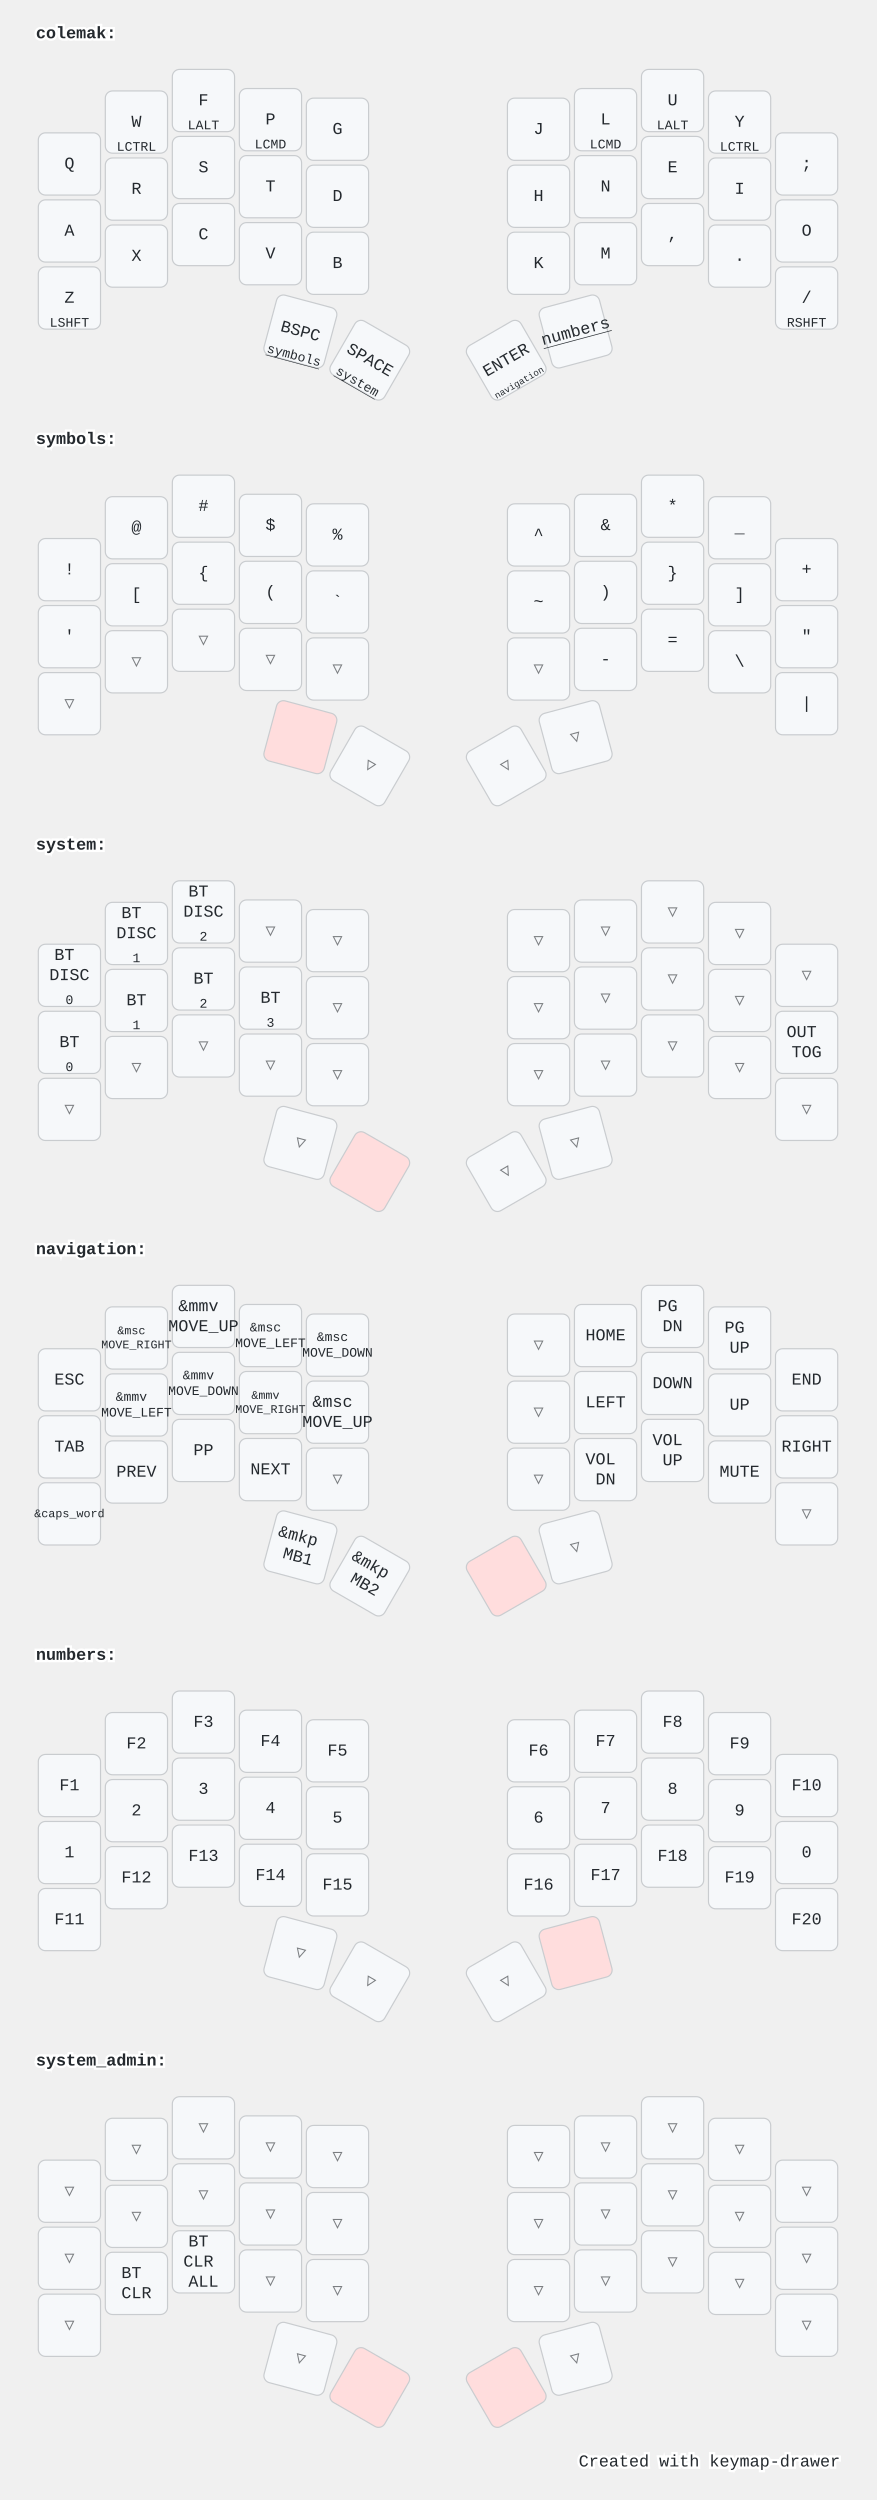
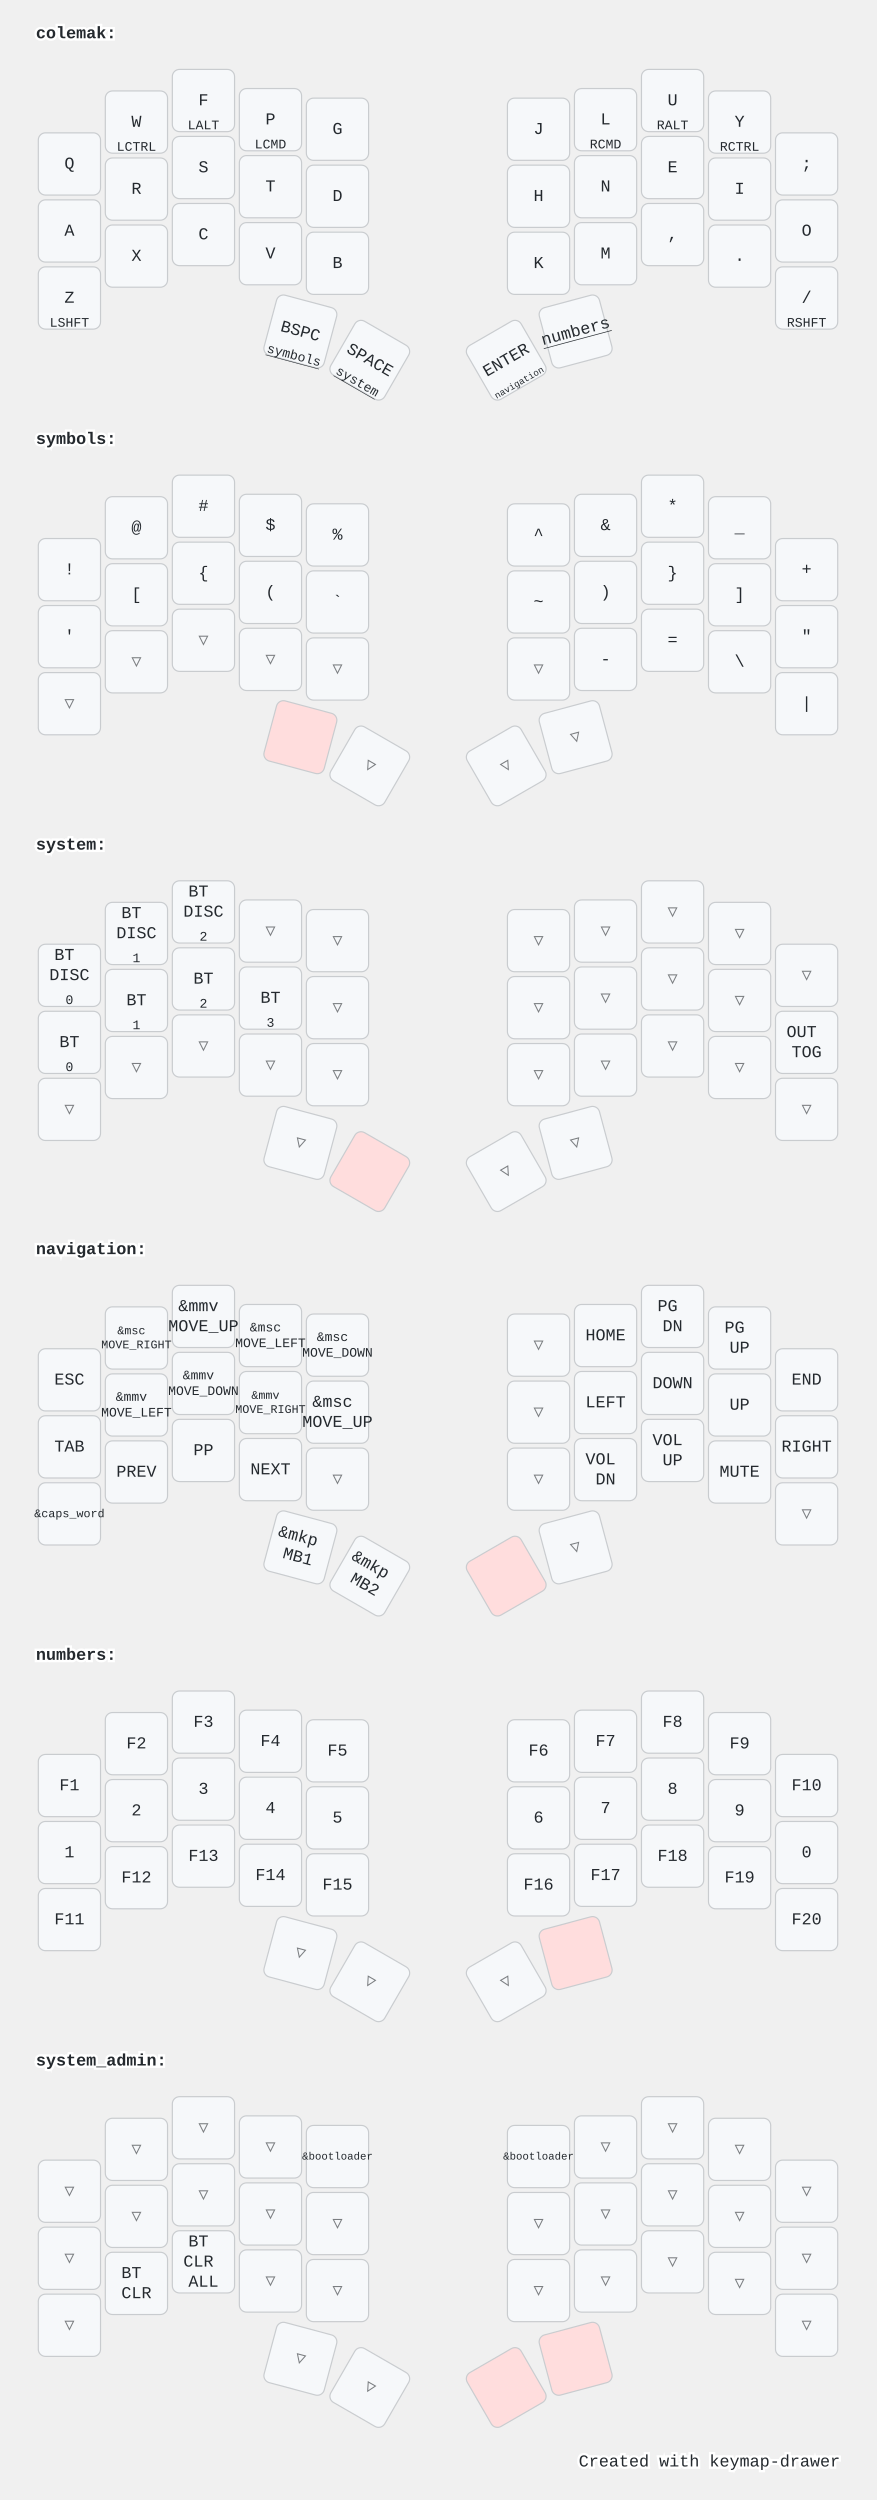
<svg xmlns="http://www.w3.org/2000/svg" width="732" height="2089" viewBox="0 0 732 2089" class="keymap">
  <style>/* inherit to force styles through use tags */
svg path {
    fill: inherit;
}

/* font and background color specifications */
svg.keymap {
    font-family: SFMono-Regular,Consolas,Liberation Mono,Menlo,monospace;
    font-size: 14px;
    font-kerning: normal;
    text-rendering: optimizeLegibility;
    fill: #24292e;
}

/* default key styling */
rect.key {
    fill: #f6f8fa;
}

rect.key, rect.combo {
    stroke: #c9cccf;
    stroke-width: 1;
}

/* default key side styling, only used is draw_key_sides is set */
rect.side {
    filter: brightness(90%);
}

/* color accent for combo boxes */
rect.combo, rect.combo-separate {
    fill: #cdf;
}

/* color accent for held keys */
rect.held, rect.combo.held {
    fill: #fdd;
}

/* color accent for ghost (optional) keys */
rect.ghost, rect.combo.ghost {
    stroke-dasharray: 4, 4;
    stroke-width: 2;
}

text {
    text-anchor: middle;
    dominant-baseline: middle;
}

/* styling for layer labels */
text.label {
    font-weight: bold;
    text-anchor: start;
    stroke: white;
    stroke-width: 4;
    paint-order: stroke;
}

/* styling for optional footer */
text.footer {
    text-anchor: end;
    dominant-baseline: auto;
    stroke: white;
    stroke-width: 4;
    paint-order: stroke;
}

- /* styling for combo tap, and key hold/shifted label text */
- text.combo, text.hold, text.shifted {
+ /* styling for combo tap, and key non-tap label text */
+ text.combo, text.hold, text.shifted, text.left, text.right {
    font-size: 11px;
}

text.hold {
    text-anchor: middle;
    dominant-baseline: auto;
}

text.shifted {
    text-anchor: middle;
    dominant-baseline: hanging;
}

+ text.left {
+     text-anchor: start;
+ }
+ 
+ text.right {
+     text-anchor: end;
+ }
+ 
text.layer-activator {
    text-decoration: underline;
}

/* styling for hold/shifted label text in combo box */
- text.combo.hold, text.combo.shifted {
+ text.combo.hold, text.combo.shifted, text.combo.left, text.combo.right {
    font-size: 8px;
}

/* lighter symbol for transparent keys */
text.trans {
    fill: #7b7e81;
}

/* styling for combo dendrons */
path.combo {
    stroke-width: 1;
    stroke: gray;
    fill: none;
}

/* Start Tabler Icons Cleanup */
/* cannot use height/width with glyphs */
.icon-tabler &gt; path {
    fill: inherit;
    stroke: inherit;
    stroke-width: 2;
}
/* hide tabler's default box */
.icon-tabler &gt; path[stroke="none"][fill="none"] {
    visibility: hidden;
}
/* End Tabler Icons Cleanup */

@media (prefers-color-scheme: dark) {
svg.keymap { fill: #d1d6db; }
rect.key { fill: #3f4750; }
rect.key, rect.combo { stroke: #60666c; }
rect.combo, rect.combo-separate { fill: #1f3d7a; }
rect.held, rect.combo.held { fill: #854747; }
text.label, text.footer { stroke: black; }
text.trans { fill: #7e8184; }
path.combo { stroke: #7f7f7f; }

}</style>
  <g transform="translate(30, 0)" class="layer-colemak">
    <text x="0" y="28" class="label" id="colemak">colemak:</text>
    <g transform="translate(0, 56)">
      <g transform="translate(28, 81)" class="key keypos-0">
        <rect rx="6" ry="6" x="-26" y="-26" width="52" height="52" class="key" />
        <text x="0" y="0" class="key tap">Q</text>
      </g>
      <g transform="translate(84, 46)" class="key keypos-1">
        <rect rx="6" ry="6" x="-26" y="-26" width="52" height="52" class="key" />
        <text x="0" y="0" class="key tap">W</text>
        <text x="0" y="24" class="key hold">LCTRL</text>
      </g>
      <g transform="translate(140, 28)" class="key keypos-2">
        <rect rx="6" ry="6" x="-26" y="-26" width="52" height="52" class="key" />
        <text x="0" y="0" class="key tap">F</text>
        <text x="0" y="24" class="key hold">LALT</text>
      </g>
      <g transform="translate(196, 44)" class="key keypos-3">
        <rect rx="6" ry="6" x="-26" y="-26" width="52" height="52" class="key" />
        <text x="0" y="0" class="key tap">P</text>
        <text x="0" y="24" class="key hold">LCMD</text>
      </g>
      <g transform="translate(252, 52)" class="key keypos-4">
        <rect rx="6" ry="6" x="-26" y="-26" width="52" height="52" class="key" />
        <text x="0" y="0" class="key tap">G</text>
      </g>
      <g transform="translate(420, 52)" class="key keypos-5">
        <rect rx="6" ry="6" x="-26" y="-26" width="52" height="52" class="key" />
        <text x="0" y="0" class="key tap">J</text>
      </g>
      <g transform="translate(476, 44)" class="key keypos-6">
        <rect rx="6" ry="6" x="-26" y="-26" width="52" height="52" class="key" />
        <text x="0" y="0" class="key tap">L</text>
-         <text x="0" y="24" class="key hold">LCMD</text>
+         <text x="0" y="24" class="key hold">RCMD</text>
      </g>
      <g transform="translate(532, 28)" class="key keypos-7">
        <rect rx="6" ry="6" x="-26" y="-26" width="52" height="52" class="key" />
        <text x="0" y="0" class="key tap">U</text>
-         <text x="0" y="24" class="key hold">LALT</text>
+         <text x="0" y="24" class="key hold">RALT</text>
      </g>
      <g transform="translate(588, 46)" class="key keypos-8">
        <rect rx="6" ry="6" x="-26" y="-26" width="52" height="52" class="key" />
        <text x="0" y="0" class="key tap">Y</text>
-         <text x="0" y="24" class="key hold">LCTRL</text>
+         <text x="0" y="24" class="key hold">RCTRL</text>
      </g>
      <g transform="translate(644, 81)" class="key keypos-9">
        <rect rx="6" ry="6" x="-26" y="-26" width="52" height="52" class="key" />
        <text x="0" y="0" class="key tap">;</text>
      </g>
      <g transform="translate(28, 137)" class="key keypos-10">
        <rect rx="6" ry="6" x="-26" y="-26" width="52" height="52" class="key" />
        <text x="0" y="0" class="key tap">A</text>
      </g>
      <g transform="translate(84, 102)" class="key keypos-11">
        <rect rx="6" ry="6" x="-26" y="-26" width="52" height="52" class="key" />
        <text x="0" y="0" class="key tap">R</text>
      </g>
      <g transform="translate(140, 84)" class="key keypos-12">
        <rect rx="6" ry="6" x="-26" y="-26" width="52" height="52" class="key" />
        <text x="0" y="0" class="key tap">S</text>
      </g>
      <g transform="translate(196, 100)" class="key keypos-13">
        <rect rx="6" ry="6" x="-26" y="-26" width="52" height="52" class="key" />
        <text x="0" y="0" class="key tap">T</text>
      </g>
      <g transform="translate(252, 108)" class="key keypos-14">
        <rect rx="6" ry="6" x="-26" y="-26" width="52" height="52" class="key" />
        <text x="0" y="0" class="key tap">D</text>
      </g>
      <g transform="translate(420, 108)" class="key keypos-15">
        <rect rx="6" ry="6" x="-26" y="-26" width="52" height="52" class="key" />
        <text x="0" y="0" class="key tap">H</text>
      </g>
      <g transform="translate(476, 100)" class="key keypos-16">
        <rect rx="6" ry="6" x="-26" y="-26" width="52" height="52" class="key" />
        <text x="0" y="0" class="key tap">N</text>
      </g>
      <g transform="translate(532, 84)" class="key keypos-17">
        <rect rx="6" ry="6" x="-26" y="-26" width="52" height="52" class="key" />
        <text x="0" y="0" class="key tap">E</text>
      </g>
      <g transform="translate(588, 102)" class="key keypos-18">
        <rect rx="6" ry="6" x="-26" y="-26" width="52" height="52" class="key" />
        <text x="0" y="0" class="key tap">I</text>
      </g>
      <g transform="translate(644, 137)" class="key keypos-19">
        <rect rx="6" ry="6" x="-26" y="-26" width="52" height="52" class="key" />
        <text x="0" y="0" class="key tap">O</text>
      </g>
      <g transform="translate(28, 193)" class="key keypos-20">
        <rect rx="6" ry="6" x="-26" y="-26" width="52" height="52" class="key" />
        <text x="0" y="0" class="key tap">Z</text>
        <text x="0" y="24" class="key hold">LSHFT</text>
      </g>
      <g transform="translate(84, 158)" class="key keypos-21">
        <rect rx="6" ry="6" x="-26" y="-26" width="52" height="52" class="key" />
        <text x="0" y="0" class="key tap">X</text>
      </g>
      <g transform="translate(140, 140)" class="key keypos-22">
        <rect rx="6" ry="6" x="-26" y="-26" width="52" height="52" class="key" />
        <text x="0" y="0" class="key tap">C</text>
      </g>
      <g transform="translate(196, 156)" class="key keypos-23">
        <rect rx="6" ry="6" x="-26" y="-26" width="52" height="52" class="key" />
        <text x="0" y="0" class="key tap">V</text>
      </g>
      <g transform="translate(252, 164)" class="key keypos-24">
        <rect rx="6" ry="6" x="-26" y="-26" width="52" height="52" class="key" />
        <text x="0" y="0" class="key tap">B</text>
      </g>
      <g transform="translate(420, 164)" class="key keypos-25">
        <rect rx="6" ry="6" x="-26" y="-26" width="52" height="52" class="key" />
        <text x="0" y="0" class="key tap">K</text>
      </g>
      <g transform="translate(476, 156)" class="key keypos-26">
        <rect rx="6" ry="6" x="-26" y="-26" width="52" height="52" class="key" />
        <text x="0" y="0" class="key tap">M</text>
      </g>
      <g transform="translate(532, 140)" class="key keypos-27">
        <rect rx="6" ry="6" x="-26" y="-26" width="52" height="52" class="key" />
        <text x="0" y="0" class="key tap">,</text>
      </g>
      <g transform="translate(588, 158)" class="key keypos-28">
        <rect rx="6" ry="6" x="-26" y="-26" width="52" height="52" class="key" />
        <text x="0" y="0" class="key tap">.</text>
      </g>
      <g transform="translate(644, 193)" class="key keypos-29">
        <rect rx="6" ry="6" x="-26" y="-26" width="52" height="52" class="key" />
        <text x="0" y="0" class="key tap">/</text>
        <text x="0" y="24" class="key hold">RSHFT</text>
      </g>
      <g transform="translate(221, 221) rotate(15.0)" class="key keypos-30">
        <rect rx="6" ry="6" x="-26" y="-26" width="52" height="52" class="key" />
        <text x="0" y="0" class="key tap">BSPC</text>
        <a href="#symbols">
          <text x="0" y="24" class="key hold layer-activator">symbols</text>
        </a>
      </g>
      <g transform="translate(279, 245) rotate(30.0)" class="key keypos-31">
        <rect rx="6" ry="6" x="-26" y="-26" width="52" height="52" class="key" />
        <text x="0" y="0" class="key tap">SPACE</text>
        <a href="#system">
          <text x="0" y="24" class="key hold layer-activator">system</text>
        </a>
      </g>
      <g transform="translate(393, 245) rotate(-30.0)" class="key keypos-32">
        <rect rx="6" ry="6" x="-26" y="-26" width="52" height="52" class="key" />
        <text x="0" y="0" class="key tap">ENTER</text>
        <a href="#navigation">
          <text x="0" y="24" class="key hold layer-activator">
            <tspan style="font-size: 70%">navigation</tspan>
          </text>
        </a>
      </g>
      <g transform="translate(451, 221) rotate(-15.0)" class="key keypos-33">
        <rect rx="6" ry="6" x="-26" y="-26" width="52" height="52" class="key" />
        <a href="#numbers">
          <text x="0" y="0" class="key tap layer-activator">numbers</text>
        </a>
      </g>
    </g>
  </g>
  <g transform="translate(30, 339)" class="layer-symbols">
    <text x="0" y="28" class="label" id="symbols">symbols:</text>
    <g transform="translate(0, 56)">
      <g transform="translate(28, 81)" class="key keypos-0">
        <rect rx="6" ry="6" x="-26" y="-26" width="52" height="52" class="key" />
        <text x="0" y="0" class="key tap">!</text>
      </g>
      <g transform="translate(84, 46)" class="key keypos-1">
        <rect rx="6" ry="6" x="-26" y="-26" width="52" height="52" class="key" />
        <text x="0" y="0" class="key tap">@</text>
      </g>
      <g transform="translate(140, 28)" class="key keypos-2">
        <rect rx="6" ry="6" x="-26" y="-26" width="52" height="52" class="key" />
        <text x="0" y="0" class="key tap">#</text>
      </g>
      <g transform="translate(196, 44)" class="key keypos-3">
        <rect rx="6" ry="6" x="-26" y="-26" width="52" height="52" class="key" />
        <text x="0" y="0" class="key tap">$</text>
      </g>
      <g transform="translate(252, 52)" class="key keypos-4">
        <rect rx="6" ry="6" x="-26" y="-26" width="52" height="52" class="key" />
        <text x="0" y="0" class="key tap">%</text>
      </g>
      <g transform="translate(420, 52)" class="key keypos-5">
        <rect rx="6" ry="6" x="-26" y="-26" width="52" height="52" class="key" />
        <text x="0" y="0" class="key tap">^</text>
      </g>
      <g transform="translate(476, 44)" class="key keypos-6">
        <rect rx="6" ry="6" x="-26" y="-26" width="52" height="52" class="key" />
        <text x="0" y="0" class="key tap">&amp;</text>
      </g>
      <g transform="translate(532, 28)" class="key keypos-7">
        <rect rx="6" ry="6" x="-26" y="-26" width="52" height="52" class="key" />
        <text x="0" y="0" class="key tap">*</text>
      </g>
      <g transform="translate(588, 46)" class="key keypos-8">
        <rect rx="6" ry="6" x="-26" y="-26" width="52" height="52" class="key" />
        <text x="0" y="0" class="key tap">_</text>
      </g>
      <g transform="translate(644, 81)" class="key keypos-9">
        <rect rx="6" ry="6" x="-26" y="-26" width="52" height="52" class="key" />
        <text x="0" y="0" class="key tap">+</text>
      </g>
      <g transform="translate(28, 137)" class="key keypos-10">
        <rect rx="6" ry="6" x="-26" y="-26" width="52" height="52" class="key" />
        <text x="0" y="0" class="key tap">'</text>
      </g>
      <g transform="translate(84, 102)" class="key keypos-11">
        <rect rx="6" ry="6" x="-26" y="-26" width="52" height="52" class="key" />
        <text x="0" y="0" class="key tap">[</text>
      </g>
      <g transform="translate(140, 84)" class="key keypos-12">
        <rect rx="6" ry="6" x="-26" y="-26" width="52" height="52" class="key" />
        <text x="0" y="0" class="key tap">{</text>
      </g>
      <g transform="translate(196, 100)" class="key keypos-13">
        <rect rx="6" ry="6" x="-26" y="-26" width="52" height="52" class="key" />
        <text x="0" y="0" class="key tap">(</text>
      </g>
      <g transform="translate(252, 108)" class="key keypos-14">
        <rect rx="6" ry="6" x="-26" y="-26" width="52" height="52" class="key" />
        <text x="0" y="0" class="key tap">`</text>
      </g>
      <g transform="translate(420, 108)" class="key keypos-15">
        <rect rx="6" ry="6" x="-26" y="-26" width="52" height="52" class="key" />
        <text x="0" y="0" class="key tap">~</text>
      </g>
      <g transform="translate(476, 100)" class="key keypos-16">
        <rect rx="6" ry="6" x="-26" y="-26" width="52" height="52" class="key" />
        <text x="0" y="0" class="key tap">)</text>
      </g>
      <g transform="translate(532, 84)" class="key keypos-17">
        <rect rx="6" ry="6" x="-26" y="-26" width="52" height="52" class="key" />
        <text x="0" y="0" class="key tap">}</text>
      </g>
      <g transform="translate(588, 102)" class="key keypos-18">
        <rect rx="6" ry="6" x="-26" y="-26" width="52" height="52" class="key" />
        <text x="0" y="0" class="key tap">]</text>
      </g>
      <g transform="translate(644, 137)" class="key keypos-19">
        <rect rx="6" ry="6" x="-26" y="-26" width="52" height="52" class="key" />
        <text x="0" y="0" class="key tap">"</text>
      </g>
      <g transform="translate(28, 193)" class="key trans keypos-20">
        <rect rx="6" ry="6" x="-26" y="-26" width="52" height="52" class="key trans" />
        <text x="0" y="0" class="key trans tap">▽</text>
      </g>
      <g transform="translate(84, 158)" class="key trans keypos-21">
        <rect rx="6" ry="6" x="-26" y="-26" width="52" height="52" class="key trans" />
        <text x="0" y="0" class="key trans tap">▽</text>
      </g>
      <g transform="translate(140, 140)" class="key trans keypos-22">
        <rect rx="6" ry="6" x="-26" y="-26" width="52" height="52" class="key trans" />
        <text x="0" y="0" class="key trans tap">▽</text>
      </g>
      <g transform="translate(196, 156)" class="key trans keypos-23">
        <rect rx="6" ry="6" x="-26" y="-26" width="52" height="52" class="key trans" />
        <text x="0" y="0" class="key trans tap">▽</text>
      </g>
      <g transform="translate(252, 164)" class="key trans keypos-24">
        <rect rx="6" ry="6" x="-26" y="-26" width="52" height="52" class="key trans" />
        <text x="0" y="0" class="key trans tap">▽</text>
      </g>
      <g transform="translate(420, 164)" class="key trans keypos-25">
        <rect rx="6" ry="6" x="-26" y="-26" width="52" height="52" class="key trans" />
        <text x="0" y="0" class="key trans tap">▽</text>
      </g>
      <g transform="translate(476, 156)" class="key keypos-26">
        <rect rx="6" ry="6" x="-26" y="-26" width="52" height="52" class="key" />
        <text x="0" y="0" class="key tap">-</text>
      </g>
      <g transform="translate(532, 140)" class="key keypos-27">
        <rect rx="6" ry="6" x="-26" y="-26" width="52" height="52" class="key" />
        <text x="0" y="0" class="key tap">=</text>
      </g>
      <g transform="translate(588, 158)" class="key keypos-28">
        <rect rx="6" ry="6" x="-26" y="-26" width="52" height="52" class="key" />
        <text x="0" y="0" class="key tap">\</text>
      </g>
      <g transform="translate(644, 193)" class="key keypos-29">
        <rect rx="6" ry="6" x="-26" y="-26" width="52" height="52" class="key" />
        <text x="0" y="0" class="key tap">|</text>
      </g>
      <g transform="translate(221, 221) rotate(15.0)" class="key held keypos-30">
        <rect rx="6" ry="6" x="-26" y="-26" width="52" height="52" class="key held" />
      </g>
      <g transform="translate(279, 245) rotate(30.0)" class="key trans keypos-31">
        <rect rx="6" ry="6" x="-26" y="-26" width="52" height="52" class="key trans" />
        <text x="0" y="0" class="key trans tap">▽</text>
      </g>
      <g transform="translate(393, 245) rotate(-30.0)" class="key trans keypos-32">
        <rect rx="6" ry="6" x="-26" y="-26" width="52" height="52" class="key trans" />
        <text x="0" y="0" class="key trans tap">▽</text>
      </g>
      <g transform="translate(451, 221) rotate(-15.0)" class="key trans keypos-33">
        <rect rx="6" ry="6" x="-26" y="-26" width="52" height="52" class="key trans" />
        <text x="0" y="0" class="key trans tap">▽</text>
      </g>
    </g>
  </g>
  <g transform="translate(30, 678)" class="layer-system">
    <text x="0" y="28" class="label" id="system">system:</text>
    <g transform="translate(0, 56)">
      <g transform="translate(28, 81)" class="key keypos-0">
        <rect rx="6" ry="6" x="-26" y="-26" width="52" height="52" class="key" />
        <text x="0" y="0" class="key tap">
          <tspan x="0" dy="-1.2em">BT</tspan>
          <tspan x="0" dy="1.2em">DISC</tspan>
        </text>
        <text x="0" y="24" class="key hold">0</text>
      </g>
      <g transform="translate(84, 46)" class="key keypos-1">
        <rect rx="6" ry="6" x="-26" y="-26" width="52" height="52" class="key" />
        <text x="0" y="0" class="key tap">
          <tspan x="0" dy="-1.2em">BT</tspan>
          <tspan x="0" dy="1.2em">DISC</tspan>
        </text>
        <text x="0" y="24" class="key hold">1</text>
      </g>
      <g transform="translate(140, 28)" class="key keypos-2">
        <rect rx="6" ry="6" x="-26" y="-26" width="52" height="52" class="key" />
        <text x="0" y="0" class="key tap">
          <tspan x="0" dy="-1.2em">BT</tspan>
          <tspan x="0" dy="1.2em">DISC</tspan>
        </text>
        <text x="0" y="24" class="key hold">2</text>
      </g>
      <g transform="translate(196, 44)" class="key trans keypos-3">
        <rect rx="6" ry="6" x="-26" y="-26" width="52" height="52" class="key trans" />
        <text x="0" y="0" class="key trans tap">▽</text>
      </g>
      <g transform="translate(252, 52)" class="key trans keypos-4">
        <rect rx="6" ry="6" x="-26" y="-26" width="52" height="52" class="key trans" />
        <text x="0" y="0" class="key trans tap">▽</text>
      </g>
      <g transform="translate(420, 52)" class="key trans keypos-5">
        <rect rx="6" ry="6" x="-26" y="-26" width="52" height="52" class="key trans" />
        <text x="0" y="0" class="key trans tap">▽</text>
      </g>
      <g transform="translate(476, 44)" class="key trans keypos-6">
        <rect rx="6" ry="6" x="-26" y="-26" width="52" height="52" class="key trans" />
        <text x="0" y="0" class="key trans tap">▽</text>
      </g>
      <g transform="translate(532, 28)" class="key trans keypos-7">
        <rect rx="6" ry="6" x="-26" y="-26" width="52" height="52" class="key trans" />
        <text x="0" y="0" class="key trans tap">▽</text>
      </g>
      <g transform="translate(588, 46)" class="key trans keypos-8">
        <rect rx="6" ry="6" x="-26" y="-26" width="52" height="52" class="key trans" />
        <text x="0" y="0" class="key trans tap">▽</text>
      </g>
      <g transform="translate(644, 81)" class="key trans keypos-9">
        <rect rx="6" ry="6" x="-26" y="-26" width="52" height="52" class="key trans" />
        <text x="0" y="0" class="key trans tap">▽</text>
      </g>
      <g transform="translate(28, 137)" class="key keypos-10">
        <rect rx="6" ry="6" x="-26" y="-26" width="52" height="52" class="key" />
        <text x="0" y="0" class="key tap">BT</text>
        <text x="0" y="24" class="key hold">0</text>
      </g>
      <g transform="translate(84, 102)" class="key keypos-11">
        <rect rx="6" ry="6" x="-26" y="-26" width="52" height="52" class="key" />
        <text x="0" y="0" class="key tap">BT</text>
        <text x="0" y="24" class="key hold">1</text>
      </g>
      <g transform="translate(140, 84)" class="key keypos-12">
        <rect rx="6" ry="6" x="-26" y="-26" width="52" height="52" class="key" />
        <text x="0" y="0" class="key tap">BT</text>
        <text x="0" y="24" class="key hold">2</text>
      </g>
      <g transform="translate(196, 100)" class="key keypos-13">
        <rect rx="6" ry="6" x="-26" y="-26" width="52" height="52" class="key" />
        <text x="0" y="0" class="key tap">BT</text>
        <text x="0" y="24" class="key hold">3</text>
      </g>
      <g transform="translate(252, 108)" class="key trans keypos-14">
        <rect rx="6" ry="6" x="-26" y="-26" width="52" height="52" class="key trans" />
        <text x="0" y="0" class="key trans tap">▽</text>
      </g>
      <g transform="translate(420, 108)" class="key trans keypos-15">
        <rect rx="6" ry="6" x="-26" y="-26" width="52" height="52" class="key trans" />
        <text x="0" y="0" class="key trans tap">▽</text>
      </g>
      <g transform="translate(476, 100)" class="key trans keypos-16">
        <rect rx="6" ry="6" x="-26" y="-26" width="52" height="52" class="key trans" />
        <text x="0" y="0" class="key trans tap">▽</text>
      </g>
      <g transform="translate(532, 84)" class="key trans keypos-17">
        <rect rx="6" ry="6" x="-26" y="-26" width="52" height="52" class="key trans" />
        <text x="0" y="0" class="key trans tap">▽</text>
      </g>
      <g transform="translate(588, 102)" class="key trans keypos-18">
        <rect rx="6" ry="6" x="-26" y="-26" width="52" height="52" class="key trans" />
        <text x="0" y="0" class="key trans tap">▽</text>
      </g>
      <g transform="translate(644, 137)" class="key keypos-19">
        <rect rx="6" ry="6" x="-26" y="-26" width="52" height="52" class="key" />
        <text x="0" y="0" class="key tap">
          <tspan x="0" dy="-0.6em">OUT</tspan>
          <tspan x="0" dy="1.2em">TOG</tspan>
        </text>
      </g>
      <g transform="translate(28, 193)" class="key trans keypos-20">
        <rect rx="6" ry="6" x="-26" y="-26" width="52" height="52" class="key trans" />
        <text x="0" y="0" class="key trans tap">▽</text>
      </g>
      <g transform="translate(84, 158)" class="key trans keypos-21">
        <rect rx="6" ry="6" x="-26" y="-26" width="52" height="52" class="key trans" />
        <text x="0" y="0" class="key trans tap">▽</text>
      </g>
      <g transform="translate(140, 140)" class="key trans keypos-22">
        <rect rx="6" ry="6" x="-26" y="-26" width="52" height="52" class="key trans" />
        <text x="0" y="0" class="key trans tap">▽</text>
      </g>
      <g transform="translate(196, 156)" class="key trans keypos-23">
        <rect rx="6" ry="6" x="-26" y="-26" width="52" height="52" class="key trans" />
        <text x="0" y="0" class="key trans tap">▽</text>
      </g>
      <g transform="translate(252, 164)" class="key trans keypos-24">
        <rect rx="6" ry="6" x="-26" y="-26" width="52" height="52" class="key trans" />
        <text x="0" y="0" class="key trans tap">▽</text>
      </g>
      <g transform="translate(420, 164)" class="key trans keypos-25">
        <rect rx="6" ry="6" x="-26" y="-26" width="52" height="52" class="key trans" />
        <text x="0" y="0" class="key trans tap">▽</text>
      </g>
      <g transform="translate(476, 156)" class="key trans keypos-26">
        <rect rx="6" ry="6" x="-26" y="-26" width="52" height="52" class="key trans" />
        <text x="0" y="0" class="key trans tap">▽</text>
      </g>
      <g transform="translate(532, 140)" class="key trans keypos-27">
        <rect rx="6" ry="6" x="-26" y="-26" width="52" height="52" class="key trans" />
        <text x="0" y="0" class="key trans tap">▽</text>
      </g>
      <g transform="translate(588, 158)" class="key trans keypos-28">
        <rect rx="6" ry="6" x="-26" y="-26" width="52" height="52" class="key trans" />
        <text x="0" y="0" class="key trans tap">▽</text>
      </g>
      <g transform="translate(644, 193)" class="key trans keypos-29">
        <rect rx="6" ry="6" x="-26" y="-26" width="52" height="52" class="key trans" />
        <text x="0" y="0" class="key trans tap">▽</text>
      </g>
      <g transform="translate(221, 221) rotate(15.0)" class="key trans keypos-30">
        <rect rx="6" ry="6" x="-26" y="-26" width="52" height="52" class="key trans" />
        <text x="0" y="0" class="key trans tap">▽</text>
      </g>
      <g transform="translate(279, 245) rotate(30.0)" class="key held keypos-31">
        <rect rx="6" ry="6" x="-26" y="-26" width="52" height="52" class="key held" />
      </g>
      <g transform="translate(393, 245) rotate(-30.0)" class="key trans keypos-32">
        <rect rx="6" ry="6" x="-26" y="-26" width="52" height="52" class="key trans" />
        <text x="0" y="0" class="key trans tap">▽</text>
      </g>
      <g transform="translate(451, 221) rotate(-15.0)" class="key trans keypos-33">
        <rect rx="6" ry="6" x="-26" y="-26" width="52" height="52" class="key trans" />
        <text x="0" y="0" class="key trans tap">▽</text>
      </g>
    </g>
  </g>
  <g transform="translate(30, 1016)" class="layer-navigation">
    <text x="0" y="28" class="label" id="navigation">navigation:</text>
    <g transform="translate(0, 56)">
      <g transform="translate(28, 81)" class="key keypos-0">
        <rect rx="6" ry="6" x="-26" y="-26" width="52" height="52" class="key" />
        <text x="0" y="0" class="key tap">ESC</text>
      </g>
      <g transform="translate(84, 46)" class="key keypos-1">
        <rect rx="6" ry="6" x="-26" y="-26" width="52" height="52" class="key" />
        <text x="0" y="0" class="key tap">
          <tspan x="0" dy="-0.6em" style="font-size: 70%">&amp;msc</tspan>
          <tspan x="0" dy="1.2em" style="font-size: 70%">MOVE_RIGHT</tspan>
        </text>
      </g>
      <g transform="translate(140, 28)" class="key keypos-2">
        <rect rx="6" ry="6" x="-26" y="-26" width="52" height="52" class="key" />
        <text x="0" y="0" class="key tap">
          <tspan x="0" dy="-0.6em">&amp;mmv</tspan>
          <tspan x="0" dy="1.2em">MOVE_UP</tspan>
        </text>
      </g>
      <g transform="translate(196, 44)" class="key keypos-3">
        <rect rx="6" ry="6" x="-26" y="-26" width="52" height="52" class="key" />
        <text x="0" y="0" class="key tap">
          <tspan x="0" dy="-0.6em" style="font-size: 78%">&amp;msc</tspan>
          <tspan x="0" dy="1.2em" style="font-size: 78%">MOVE_LEFT</tspan>
        </text>
      </g>
      <g transform="translate(252, 52)" class="key keypos-4">
        <rect rx="6" ry="6" x="-26" y="-26" width="52" height="52" class="key" />
        <text x="0" y="0" class="key tap">
          <tspan x="0" dy="-0.6em" style="font-size: 78%">&amp;msc</tspan>
          <tspan x="0" dy="1.2em" style="font-size: 78%">MOVE_DOWN</tspan>
        </text>
      </g>
      <g transform="translate(420, 52)" class="key trans keypos-5">
        <rect rx="6" ry="6" x="-26" y="-26" width="52" height="52" class="key trans" />
        <text x="0" y="0" class="key trans tap">▽</text>
      </g>
      <g transform="translate(476, 44)" class="key keypos-6">
        <rect rx="6" ry="6" x="-26" y="-26" width="52" height="52" class="key" />
        <text x="0" y="0" class="key tap">HOME</text>
      </g>
      <g transform="translate(532, 28)" class="key keypos-7">
        <rect rx="6" ry="6" x="-26" y="-26" width="52" height="52" class="key" />
        <text x="0" y="0" class="key tap">
          <tspan x="0" dy="-0.6em">PG</tspan>
          <tspan x="0" dy="1.2em">DN</tspan>
        </text>
      </g>
      <g transform="translate(588, 46)" class="key keypos-8">
        <rect rx="6" ry="6" x="-26" y="-26" width="52" height="52" class="key" />
        <text x="0" y="0" class="key tap">
          <tspan x="0" dy="-0.6em">PG</tspan>
          <tspan x="0" dy="1.2em">UP</tspan>
        </text>
      </g>
      <g transform="translate(644, 81)" class="key keypos-9">
        <rect rx="6" ry="6" x="-26" y="-26" width="52" height="52" class="key" />
        <text x="0" y="0" class="key tap">END</text>
      </g>
      <g transform="translate(28, 137)" class="key keypos-10">
        <rect rx="6" ry="6" x="-26" y="-26" width="52" height="52" class="key" />
        <text x="0" y="0" class="key tap">TAB</text>
      </g>
      <g transform="translate(84, 102)" class="key keypos-11">
        <rect rx="6" ry="6" x="-26" y="-26" width="52" height="52" class="key" />
        <text x="0" y="0" class="key tap">
          <tspan x="0" dy="-0.6em" style="font-size: 78%">&amp;mmv</tspan>
          <tspan x="0" dy="1.2em" style="font-size: 78%">MOVE_LEFT</tspan>
        </text>
      </g>
      <g transform="translate(140, 84)" class="key keypos-12">
        <rect rx="6" ry="6" x="-26" y="-26" width="52" height="52" class="key" />
        <text x="0" y="0" class="key tap">
          <tspan x="0" dy="-0.6em" style="font-size: 78%">&amp;mmv</tspan>
          <tspan x="0" dy="1.2em" style="font-size: 78%">MOVE_DOWN</tspan>
        </text>
      </g>
      <g transform="translate(196, 100)" class="key keypos-13">
        <rect rx="6" ry="6" x="-26" y="-26" width="52" height="52" class="key" />
        <text x="0" y="0" class="key tap">
          <tspan x="0" dy="-0.6em" style="font-size: 70%">&amp;mmv</tspan>
          <tspan x="0" dy="1.2em" style="font-size: 70%">MOVE_RIGHT</tspan>
        </text>
      </g>
      <g transform="translate(252, 108)" class="key keypos-14">
        <rect rx="6" ry="6" x="-26" y="-26" width="52" height="52" class="key" />
        <text x="0" y="0" class="key tap">
          <tspan x="0" dy="-0.6em">&amp;msc</tspan>
          <tspan x="0" dy="1.2em">MOVE_UP</tspan>
        </text>
      </g>
      <g transform="translate(420, 108)" class="key trans keypos-15">
        <rect rx="6" ry="6" x="-26" y="-26" width="52" height="52" class="key trans" />
        <text x="0" y="0" class="key trans tap">▽</text>
      </g>
      <g transform="translate(476, 100)" class="key keypos-16">
        <rect rx="6" ry="6" x="-26" y="-26" width="52" height="52" class="key" />
        <text x="0" y="0" class="key tap">LEFT</text>
      </g>
      <g transform="translate(532, 84)" class="key keypos-17">
        <rect rx="6" ry="6" x="-26" y="-26" width="52" height="52" class="key" />
        <text x="0" y="0" class="key tap">DOWN</text>
      </g>
      <g transform="translate(588, 102)" class="key keypos-18">
        <rect rx="6" ry="6" x="-26" y="-26" width="52" height="52" class="key" />
        <text x="0" y="0" class="key tap">UP</text>
      </g>
      <g transform="translate(644, 137)" class="key keypos-19">
        <rect rx="6" ry="6" x="-26" y="-26" width="52" height="52" class="key" />
        <text x="0" y="0" class="key tap">RIGHT</text>
      </g>
      <g transform="translate(28, 193)" class="key keypos-20">
        <rect rx="6" ry="6" x="-26" y="-26" width="52" height="52" class="key" />
        <text x="0" y="0" class="key tap">
          <tspan style="font-size: 70%">&amp;caps_word</tspan>
        </text>
      </g>
      <g transform="translate(84, 158)" class="key keypos-21">
        <rect rx="6" ry="6" x="-26" y="-26" width="52" height="52" class="key" />
        <text x="0" y="0" class="key tap">PREV</text>
      </g>
      <g transform="translate(140, 140)" class="key keypos-22">
        <rect rx="6" ry="6" x="-26" y="-26" width="52" height="52" class="key" />
        <text x="0" y="0" class="key tap">PP</text>
      </g>
      <g transform="translate(196, 156)" class="key keypos-23">
        <rect rx="6" ry="6" x="-26" y="-26" width="52" height="52" class="key" />
        <text x="0" y="0" class="key tap">NEXT</text>
      </g>
      <g transform="translate(252, 164)" class="key trans keypos-24">
        <rect rx="6" ry="6" x="-26" y="-26" width="52" height="52" class="key trans" />
        <text x="0" y="0" class="key trans tap">▽</text>
      </g>
      <g transform="translate(420, 164)" class="key trans keypos-25">
        <rect rx="6" ry="6" x="-26" y="-26" width="52" height="52" class="key trans" />
        <text x="0" y="0" class="key trans tap">▽</text>
      </g>
      <g transform="translate(476, 156)" class="key keypos-26">
        <rect rx="6" ry="6" x="-26" y="-26" width="52" height="52" class="key" />
        <text x="0" y="0" class="key tap">
          <tspan x="0" dy="-0.6em">VOL</tspan>
          <tspan x="0" dy="1.2em">DN</tspan>
        </text>
      </g>
      <g transform="translate(532, 140)" class="key keypos-27">
        <rect rx="6" ry="6" x="-26" y="-26" width="52" height="52" class="key" />
        <text x="0" y="0" class="key tap">
          <tspan x="0" dy="-0.6em">VOL</tspan>
          <tspan x="0" dy="1.2em">UP</tspan>
        </text>
      </g>
      <g transform="translate(588, 158)" class="key keypos-28">
        <rect rx="6" ry="6" x="-26" y="-26" width="52" height="52" class="key" />
        <text x="0" y="0" class="key tap">MUTE</text>
      </g>
      <g transform="translate(644, 193)" class="key trans keypos-29">
        <rect rx="6" ry="6" x="-26" y="-26" width="52" height="52" class="key trans" />
        <text x="0" y="0" class="key trans tap">▽</text>
      </g>
      <g transform="translate(221, 221) rotate(15.0)" class="key keypos-30">
        <rect rx="6" ry="6" x="-26" y="-26" width="52" height="52" class="key" />
        <text x="0" y="0" class="key tap">
          <tspan x="0" dy="-0.6em">&amp;mkp</tspan>
          <tspan x="0" dy="1.2em">MB1</tspan>
        </text>
      </g>
      <g transform="translate(279, 245) rotate(30.0)" class="key keypos-31">
        <rect rx="6" ry="6" x="-26" y="-26" width="52" height="52" class="key" />
        <text x="0" y="0" class="key tap">
          <tspan x="0" dy="-0.6em">&amp;mkp</tspan>
          <tspan x="0" dy="1.2em">MB2</tspan>
        </text>
      </g>
      <g transform="translate(393, 245) rotate(-30.0)" class="key held keypos-32">
        <rect rx="6" ry="6" x="-26" y="-26" width="52" height="52" class="key held" />
      </g>
      <g transform="translate(451, 221) rotate(-15.0)" class="key trans keypos-33">
        <rect rx="6" ry="6" x="-26" y="-26" width="52" height="52" class="key trans" />
        <text x="0" y="0" class="key trans tap">▽</text>
      </g>
    </g>
  </g>
  <g transform="translate(30, 1355)" class="layer-numbers">
    <text x="0" y="28" class="label" id="numbers">numbers:</text>
    <g transform="translate(0, 56)">
      <g transform="translate(28, 81)" class="key keypos-0">
        <rect rx="6" ry="6" x="-26" y="-26" width="52" height="52" class="key" />
        <text x="0" y="0" class="key tap">F1</text>
      </g>
      <g transform="translate(84, 46)" class="key keypos-1">
        <rect rx="6" ry="6" x="-26" y="-26" width="52" height="52" class="key" />
        <text x="0" y="0" class="key tap">F2</text>
      </g>
      <g transform="translate(140, 28)" class="key keypos-2">
        <rect rx="6" ry="6" x="-26" y="-26" width="52" height="52" class="key" />
        <text x="0" y="0" class="key tap">F3</text>
      </g>
      <g transform="translate(196, 44)" class="key keypos-3">
        <rect rx="6" ry="6" x="-26" y="-26" width="52" height="52" class="key" />
        <text x="0" y="0" class="key tap">F4</text>
      </g>
      <g transform="translate(252, 52)" class="key keypos-4">
        <rect rx="6" ry="6" x="-26" y="-26" width="52" height="52" class="key" />
        <text x="0" y="0" class="key tap">F5</text>
      </g>
      <g transform="translate(420, 52)" class="key keypos-5">
        <rect rx="6" ry="6" x="-26" y="-26" width="52" height="52" class="key" />
        <text x="0" y="0" class="key tap">F6</text>
      </g>
      <g transform="translate(476, 44)" class="key keypos-6">
        <rect rx="6" ry="6" x="-26" y="-26" width="52" height="52" class="key" />
        <text x="0" y="0" class="key tap">F7</text>
      </g>
      <g transform="translate(532, 28)" class="key keypos-7">
        <rect rx="6" ry="6" x="-26" y="-26" width="52" height="52" class="key" />
        <text x="0" y="0" class="key tap">F8</text>
      </g>
      <g transform="translate(588, 46)" class="key keypos-8">
        <rect rx="6" ry="6" x="-26" y="-26" width="52" height="52" class="key" />
        <text x="0" y="0" class="key tap">F9</text>
      </g>
      <g transform="translate(644, 81)" class="key keypos-9">
        <rect rx="6" ry="6" x="-26" y="-26" width="52" height="52" class="key" />
        <text x="0" y="0" class="key tap">F10</text>
      </g>
      <g transform="translate(28, 137)" class="key keypos-10">
        <rect rx="6" ry="6" x="-26" y="-26" width="52" height="52" class="key" />
        <text x="0" y="0" class="key tap">1</text>
      </g>
      <g transform="translate(84, 102)" class="key keypos-11">
        <rect rx="6" ry="6" x="-26" y="-26" width="52" height="52" class="key" />
        <text x="0" y="0" class="key tap">2</text>
      </g>
      <g transform="translate(140, 84)" class="key keypos-12">
        <rect rx="6" ry="6" x="-26" y="-26" width="52" height="52" class="key" />
        <text x="0" y="0" class="key tap">3</text>
      </g>
      <g transform="translate(196, 100)" class="key keypos-13">
        <rect rx="6" ry="6" x="-26" y="-26" width="52" height="52" class="key" />
        <text x="0" y="0" class="key tap">4</text>
      </g>
      <g transform="translate(252, 108)" class="key keypos-14">
        <rect rx="6" ry="6" x="-26" y="-26" width="52" height="52" class="key" />
        <text x="0" y="0" class="key tap">5</text>
      </g>
      <g transform="translate(420, 108)" class="key keypos-15">
        <rect rx="6" ry="6" x="-26" y="-26" width="52" height="52" class="key" />
        <text x="0" y="0" class="key tap">6</text>
      </g>
      <g transform="translate(476, 100)" class="key keypos-16">
        <rect rx="6" ry="6" x="-26" y="-26" width="52" height="52" class="key" />
        <text x="0" y="0" class="key tap">7</text>
      </g>
      <g transform="translate(532, 84)" class="key keypos-17">
        <rect rx="6" ry="6" x="-26" y="-26" width="52" height="52" class="key" />
        <text x="0" y="0" class="key tap">8</text>
      </g>
      <g transform="translate(588, 102)" class="key keypos-18">
        <rect rx="6" ry="6" x="-26" y="-26" width="52" height="52" class="key" />
        <text x="0" y="0" class="key tap">9</text>
      </g>
      <g transform="translate(644, 137)" class="key keypos-19">
        <rect rx="6" ry="6" x="-26" y="-26" width="52" height="52" class="key" />
        <text x="0" y="0" class="key tap">0</text>
      </g>
      <g transform="translate(28, 193)" class="key keypos-20">
        <rect rx="6" ry="6" x="-26" y="-26" width="52" height="52" class="key" />
        <text x="0" y="0" class="key tap">F11</text>
      </g>
      <g transform="translate(84, 158)" class="key keypos-21">
        <rect rx="6" ry="6" x="-26" y="-26" width="52" height="52" class="key" />
        <text x="0" y="0" class="key tap">F12</text>
      </g>
      <g transform="translate(140, 140)" class="key keypos-22">
        <rect rx="6" ry="6" x="-26" y="-26" width="52" height="52" class="key" />
        <text x="0" y="0" class="key tap">F13</text>
      </g>
      <g transform="translate(196, 156)" class="key keypos-23">
        <rect rx="6" ry="6" x="-26" y="-26" width="52" height="52" class="key" />
        <text x="0" y="0" class="key tap">F14</text>
      </g>
      <g transform="translate(252, 164)" class="key keypos-24">
        <rect rx="6" ry="6" x="-26" y="-26" width="52" height="52" class="key" />
        <text x="0" y="0" class="key tap">F15</text>
      </g>
      <g transform="translate(420, 164)" class="key keypos-25">
        <rect rx="6" ry="6" x="-26" y="-26" width="52" height="52" class="key" />
        <text x="0" y="0" class="key tap">F16</text>
      </g>
      <g transform="translate(476, 156)" class="key keypos-26">
        <rect rx="6" ry="6" x="-26" y="-26" width="52" height="52" class="key" />
        <text x="0" y="0" class="key tap">F17</text>
      </g>
      <g transform="translate(532, 140)" class="key keypos-27">
        <rect rx="6" ry="6" x="-26" y="-26" width="52" height="52" class="key" />
        <text x="0" y="0" class="key tap">F18</text>
      </g>
      <g transform="translate(588, 158)" class="key keypos-28">
        <rect rx="6" ry="6" x="-26" y="-26" width="52" height="52" class="key" />
        <text x="0" y="0" class="key tap">F19</text>
      </g>
      <g transform="translate(644, 193)" class="key keypos-29">
        <rect rx="6" ry="6" x="-26" y="-26" width="52" height="52" class="key" />
        <text x="0" y="0" class="key tap">F20</text>
      </g>
      <g transform="translate(221, 221) rotate(15.0)" class="key trans keypos-30">
        <rect rx="6" ry="6" x="-26" y="-26" width="52" height="52" class="key trans" />
        <text x="0" y="0" class="key trans tap">▽</text>
      </g>
      <g transform="translate(279, 245) rotate(30.0)" class="key trans keypos-31">
        <rect rx="6" ry="6" x="-26" y="-26" width="52" height="52" class="key trans" />
        <text x="0" y="0" class="key trans tap">▽</text>
      </g>
      <g transform="translate(393, 245) rotate(-30.0)" class="key trans keypos-32">
        <rect rx="6" ry="6" x="-26" y="-26" width="52" height="52" class="key trans" />
        <text x="0" y="0" class="key trans tap">▽</text>
      </g>
      <g transform="translate(451, 221) rotate(-15.0)" class="key held keypos-33">
        <rect rx="6" ry="6" x="-26" y="-26" width="52" height="52" class="key held" />
      </g>
    </g>
  </g>
  <g transform="translate(30, 1694)" class="layer-system_admin">
    <text x="0" y="28" class="label" id="system_admin">system_admin:</text>
    <g transform="translate(0, 56)">
      <g transform="translate(28, 81)" class="key trans keypos-0">
        <rect rx="6" ry="6" x="-26" y="-26" width="52" height="52" class="key trans" />
        <text x="0" y="0" class="key trans tap">▽</text>
      </g>
      <g transform="translate(84, 46)" class="key trans keypos-1">
        <rect rx="6" ry="6" x="-26" y="-26" width="52" height="52" class="key trans" />
        <text x="0" y="0" class="key trans tap">▽</text>
      </g>
      <g transform="translate(140, 28)" class="key trans keypos-2">
        <rect rx="6" ry="6" x="-26" y="-26" width="52" height="52" class="key trans" />
        <text x="0" y="0" class="key trans tap">▽</text>
      </g>
      <g transform="translate(196, 44)" class="key trans keypos-3">
        <rect rx="6" ry="6" x="-26" y="-26" width="52" height="52" class="key trans" />
        <text x="0" y="0" class="key trans tap">▽</text>
      </g>
-       <g transform="translate(252, 52)" class="key trans keypos-4">
-         <rect rx="6" ry="6" x="-26" y="-26" width="52" height="52" class="key trans" />
-         <text x="0" y="0" class="key trans tap">▽</text>
-       </g>
-       <g transform="translate(420, 52)" class="key trans keypos-5">
-         <rect rx="6" ry="6" x="-26" y="-26" width="52" height="52" class="key trans" />
-         <text x="0" y="0" class="key trans tap">▽</text>
+       <g transform="translate(252, 52)" class="key keypos-4">
+         <rect rx="6" ry="6" x="-26" y="-26" width="52" height="52" class="key" />
+         <text x="0" y="0" class="key tap">
+           <tspan style="font-size: 64%">&amp;bootloader</tspan>
+         </text>
+       </g>
+       <g transform="translate(420, 52)" class="key keypos-5">
+         <rect rx="6" ry="6" x="-26" y="-26" width="52" height="52" class="key" />
+         <text x="0" y="0" class="key tap">
+           <tspan style="font-size: 64%">&amp;bootloader</tspan>
+         </text>
      </g>
      <g transform="translate(476, 44)" class="key trans keypos-6">
        <rect rx="6" ry="6" x="-26" y="-26" width="52" height="52" class="key trans" />
        <text x="0" y="0" class="key trans tap">▽</text>
      </g>
      <g transform="translate(532, 28)" class="key trans keypos-7">
        <rect rx="6" ry="6" x="-26" y="-26" width="52" height="52" class="key trans" />
        <text x="0" y="0" class="key trans tap">▽</text>
      </g>
      <g transform="translate(588, 46)" class="key trans keypos-8">
        <rect rx="6" ry="6" x="-26" y="-26" width="52" height="52" class="key trans" />
        <text x="0" y="0" class="key trans tap">▽</text>
      </g>
      <g transform="translate(644, 81)" class="key trans keypos-9">
        <rect rx="6" ry="6" x="-26" y="-26" width="52" height="52" class="key trans" />
        <text x="0" y="0" class="key trans tap">▽</text>
      </g>
      <g transform="translate(28, 137)" class="key trans keypos-10">
        <rect rx="6" ry="6" x="-26" y="-26" width="52" height="52" class="key trans" />
        <text x="0" y="0" class="key trans tap">▽</text>
      </g>
      <g transform="translate(84, 102)" class="key trans keypos-11">
        <rect rx="6" ry="6" x="-26" y="-26" width="52" height="52" class="key trans" />
        <text x="0" y="0" class="key trans tap">▽</text>
      </g>
      <g transform="translate(140, 84)" class="key trans keypos-12">
        <rect rx="6" ry="6" x="-26" y="-26" width="52" height="52" class="key trans" />
        <text x="0" y="0" class="key trans tap">▽</text>
      </g>
      <g transform="translate(196, 100)" class="key trans keypos-13">
        <rect rx="6" ry="6" x="-26" y="-26" width="52" height="52" class="key trans" />
        <text x="0" y="0" class="key trans tap">▽</text>
      </g>
      <g transform="translate(252, 108)" class="key trans keypos-14">
        <rect rx="6" ry="6" x="-26" y="-26" width="52" height="52" class="key trans" />
        <text x="0" y="0" class="key trans tap">▽</text>
      </g>
      <g transform="translate(420, 108)" class="key trans keypos-15">
        <rect rx="6" ry="6" x="-26" y="-26" width="52" height="52" class="key trans" />
        <text x="0" y="0" class="key trans tap">▽</text>
      </g>
      <g transform="translate(476, 100)" class="key trans keypos-16">
        <rect rx="6" ry="6" x="-26" y="-26" width="52" height="52" class="key trans" />
        <text x="0" y="0" class="key trans tap">▽</text>
      </g>
      <g transform="translate(532, 84)" class="key trans keypos-17">
        <rect rx="6" ry="6" x="-26" y="-26" width="52" height="52" class="key trans" />
        <text x="0" y="0" class="key trans tap">▽</text>
      </g>
      <g transform="translate(588, 102)" class="key trans keypos-18">
        <rect rx="6" ry="6" x="-26" y="-26" width="52" height="52" class="key trans" />
        <text x="0" y="0" class="key trans tap">▽</text>
      </g>
      <g transform="translate(644, 137)" class="key trans keypos-19">
        <rect rx="6" ry="6" x="-26" y="-26" width="52" height="52" class="key trans" />
        <text x="0" y="0" class="key trans tap">▽</text>
      </g>
      <g transform="translate(28, 193)" class="key trans keypos-20">
        <rect rx="6" ry="6" x="-26" y="-26" width="52" height="52" class="key trans" />
        <text x="0" y="0" class="key trans tap">▽</text>
      </g>
      <g transform="translate(84, 158)" class="key keypos-21">
        <rect rx="6" ry="6" x="-26" y="-26" width="52" height="52" class="key" />
        <text x="0" y="0" class="key tap">
          <tspan x="0" dy="-0.6em">BT</tspan>
          <tspan x="0" dy="1.2em">CLR</tspan>
        </text>
      </g>
      <g transform="translate(140, 140)" class="key keypos-22">
        <rect rx="6" ry="6" x="-26" y="-26" width="52" height="52" class="key" />
        <text x="0" y="0" class="key tap">
          <tspan x="0" dy="-1.2em">BT</tspan>
          <tspan x="0" dy="1.2em">CLR</tspan>
          <tspan x="0" dy="1.2em">ALL</tspan>
        </text>
      </g>
      <g transform="translate(196, 156)" class="key trans keypos-23">
        <rect rx="6" ry="6" x="-26" y="-26" width="52" height="52" class="key trans" />
        <text x="0" y="0" class="key trans tap">▽</text>
      </g>
      <g transform="translate(252, 164)" class="key trans keypos-24">
        <rect rx="6" ry="6" x="-26" y="-26" width="52" height="52" class="key trans" />
        <text x="0" y="0" class="key trans tap">▽</text>
      </g>
      <g transform="translate(420, 164)" class="key trans keypos-25">
        <rect rx="6" ry="6" x="-26" y="-26" width="52" height="52" class="key trans" />
        <text x="0" y="0" class="key trans tap">▽</text>
      </g>
      <g transform="translate(476, 156)" class="key trans keypos-26">
        <rect rx="6" ry="6" x="-26" y="-26" width="52" height="52" class="key trans" />
        <text x="0" y="0" class="key trans tap">▽</text>
      </g>
      <g transform="translate(532, 140)" class="key trans keypos-27">
        <rect rx="6" ry="6" x="-26" y="-26" width="52" height="52" class="key trans" />
        <text x="0" y="0" class="key trans tap">▽</text>
      </g>
      <g transform="translate(588, 158)" class="key trans keypos-28">
        <rect rx="6" ry="6" x="-26" y="-26" width="52" height="52" class="key trans" />
        <text x="0" y="0" class="key trans tap">▽</text>
      </g>
      <g transform="translate(644, 193)" class="key trans keypos-29">
        <rect rx="6" ry="6" x="-26" y="-26" width="52" height="52" class="key trans" />
        <text x="0" y="0" class="key trans tap">▽</text>
      </g>
      <g transform="translate(221, 221) rotate(15.0)" class="key trans keypos-30">
        <rect rx="6" ry="6" x="-26" y="-26" width="52" height="52" class="key trans" />
        <text x="0" y="0" class="key trans tap">▽</text>
      </g>
-       <g transform="translate(279, 245) rotate(30.0)" class="key held keypos-31">
-         <rect rx="6" ry="6" x="-26" y="-26" width="52" height="52" class="key held" />
+       <g transform="translate(279, 245) rotate(30.0)" class="key trans keypos-31">
+         <rect rx="6" ry="6" x="-26" y="-26" width="52" height="52" class="key trans" />
+         <text x="0" y="0" class="key trans tap">▽</text>
      </g>
      <g transform="translate(393, 245) rotate(-30.0)" class="key held keypos-32">
        <rect rx="6" ry="6" x="-26" y="-26" width="52" height="52" class="key held" />
      </g>
-       <g transform="translate(451, 221) rotate(-15.0)" class="key trans keypos-33">
-         <rect rx="6" ry="6" x="-26" y="-26" width="52" height="52" class="key trans" />
-         <text x="0" y="0" class="key trans tap">▽</text>
+       <g transform="translate(451, 221) rotate(-15.0)" class="key held keypos-33">
+         <rect rx="6" ry="6" x="-26" y="-26" width="52" height="52" class="key held" />
      </g>
    </g>
  </g>
  <text x="702.0" y="2061.0" class="footer">Created with <a href="https://github.com/caksoylar/keymap-drawer">keymap-drawer</a>
  </text>
</svg>
